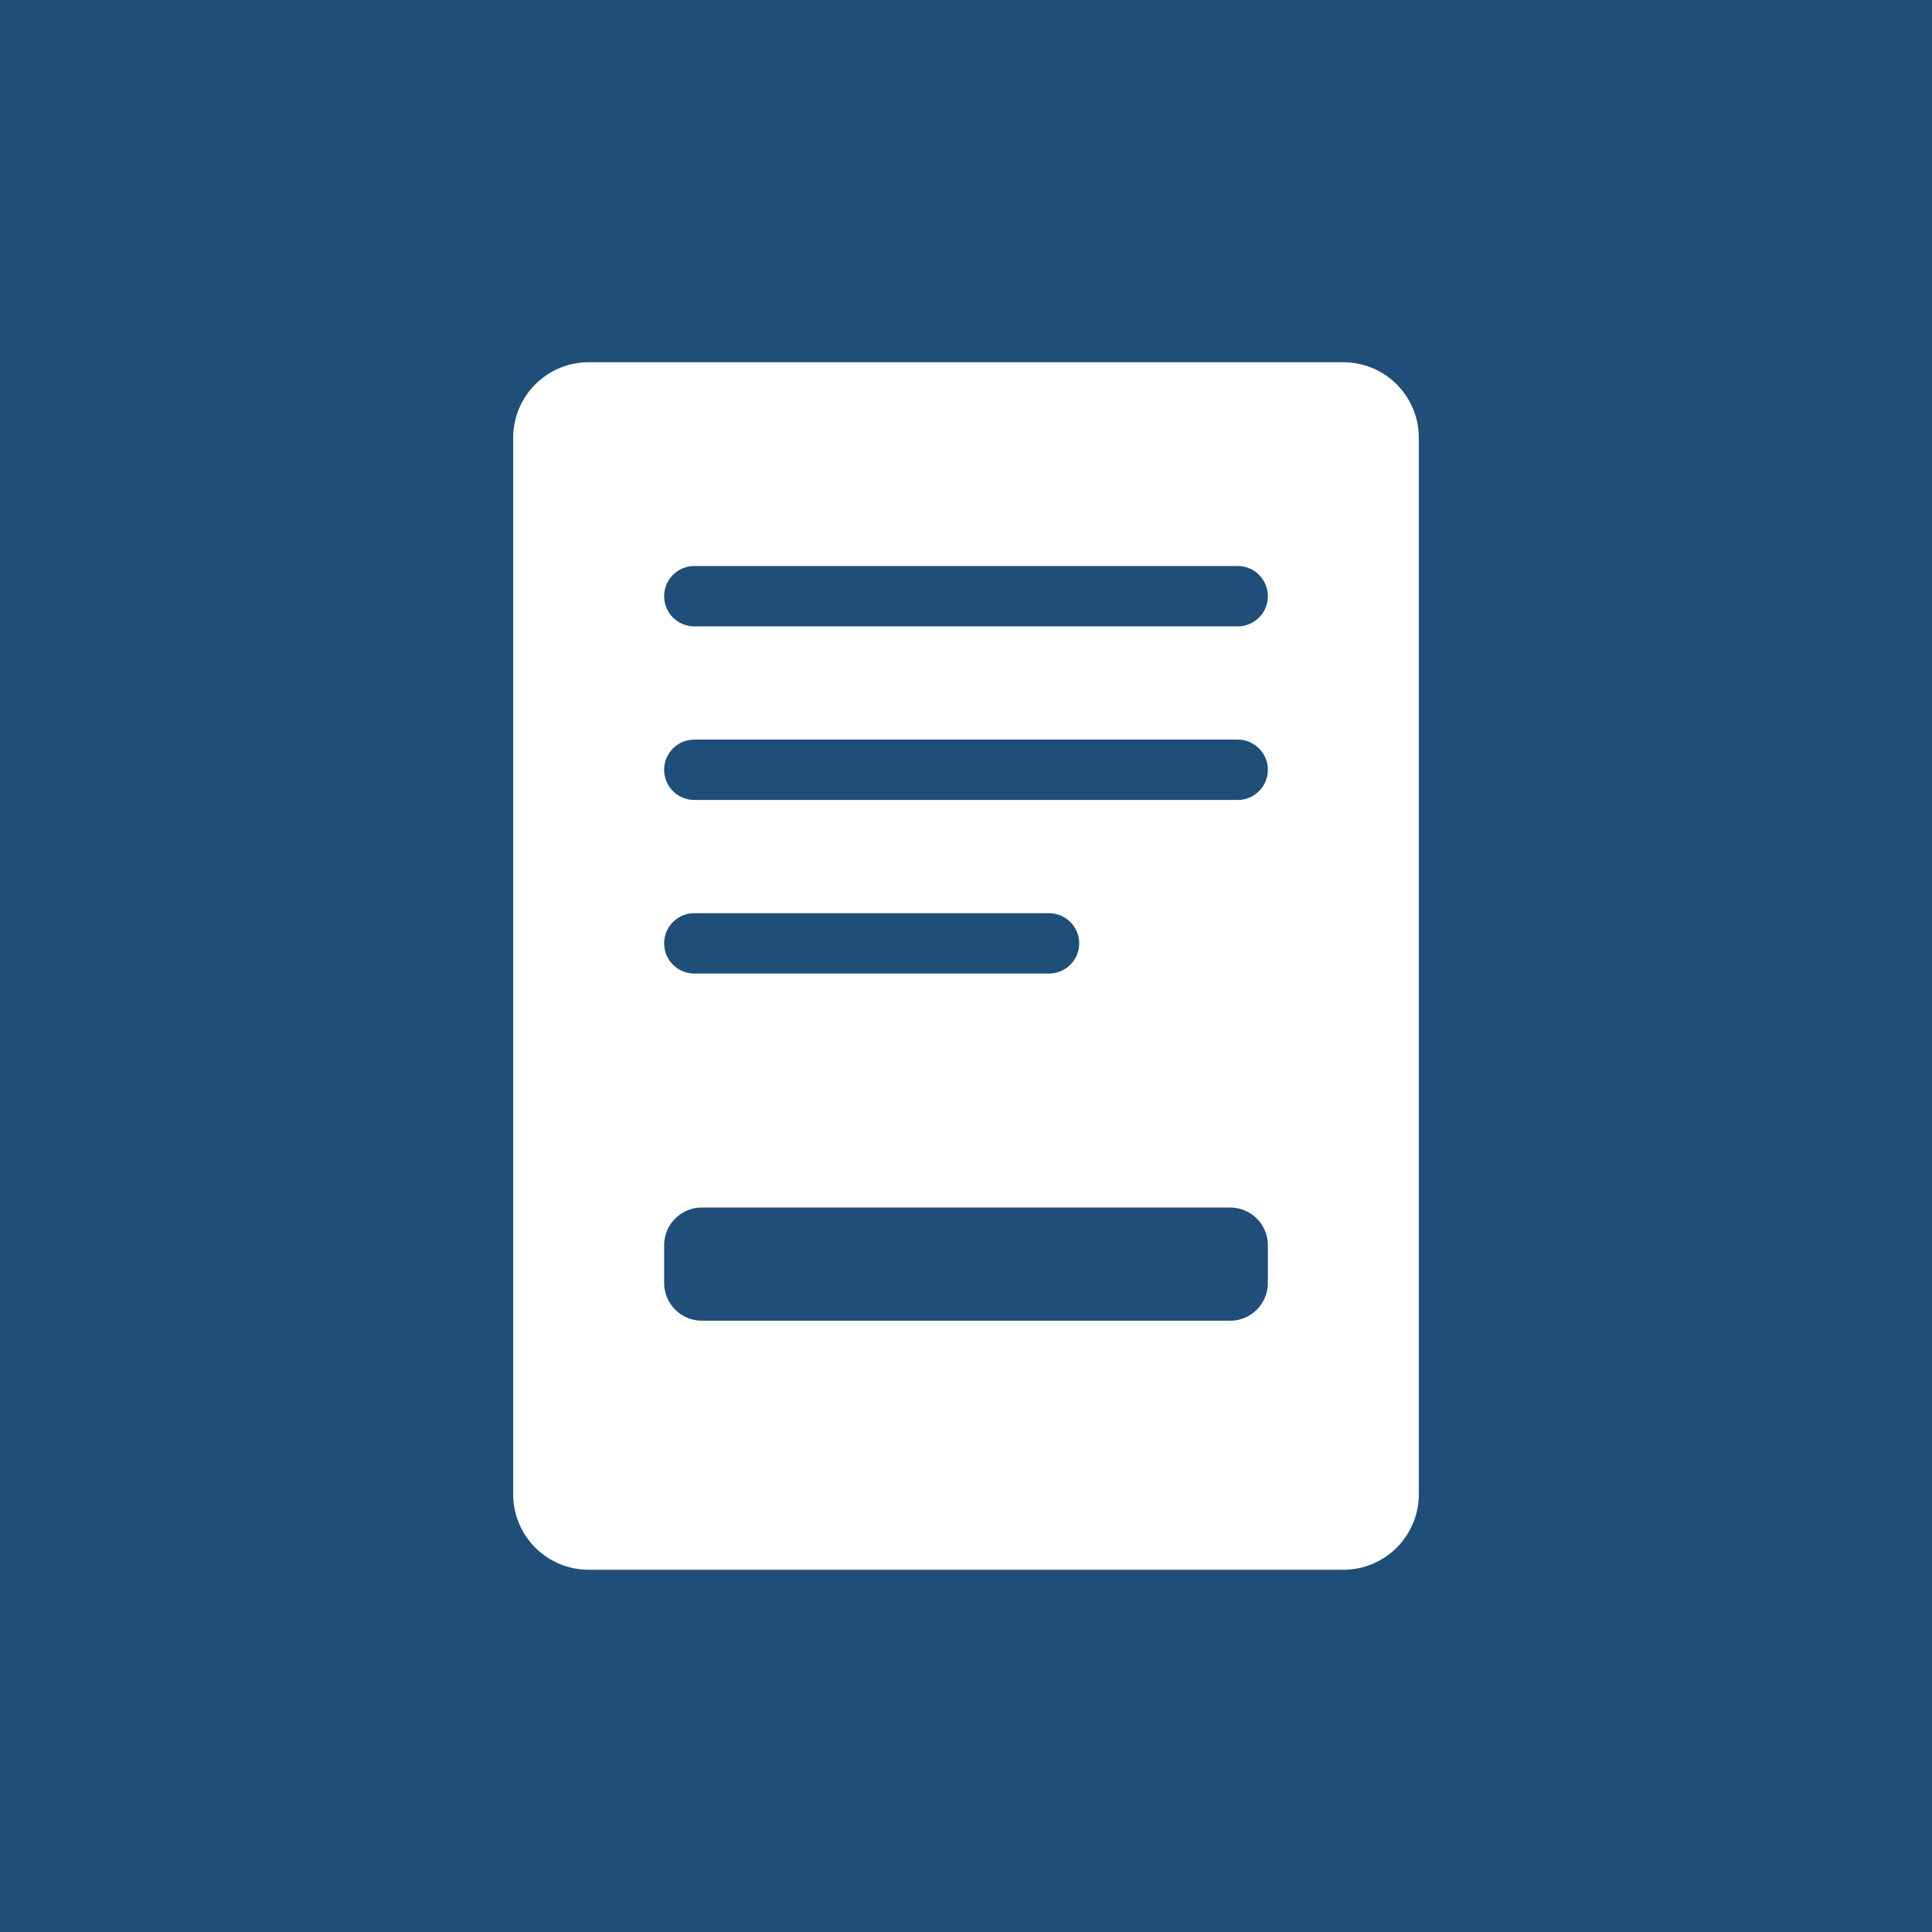
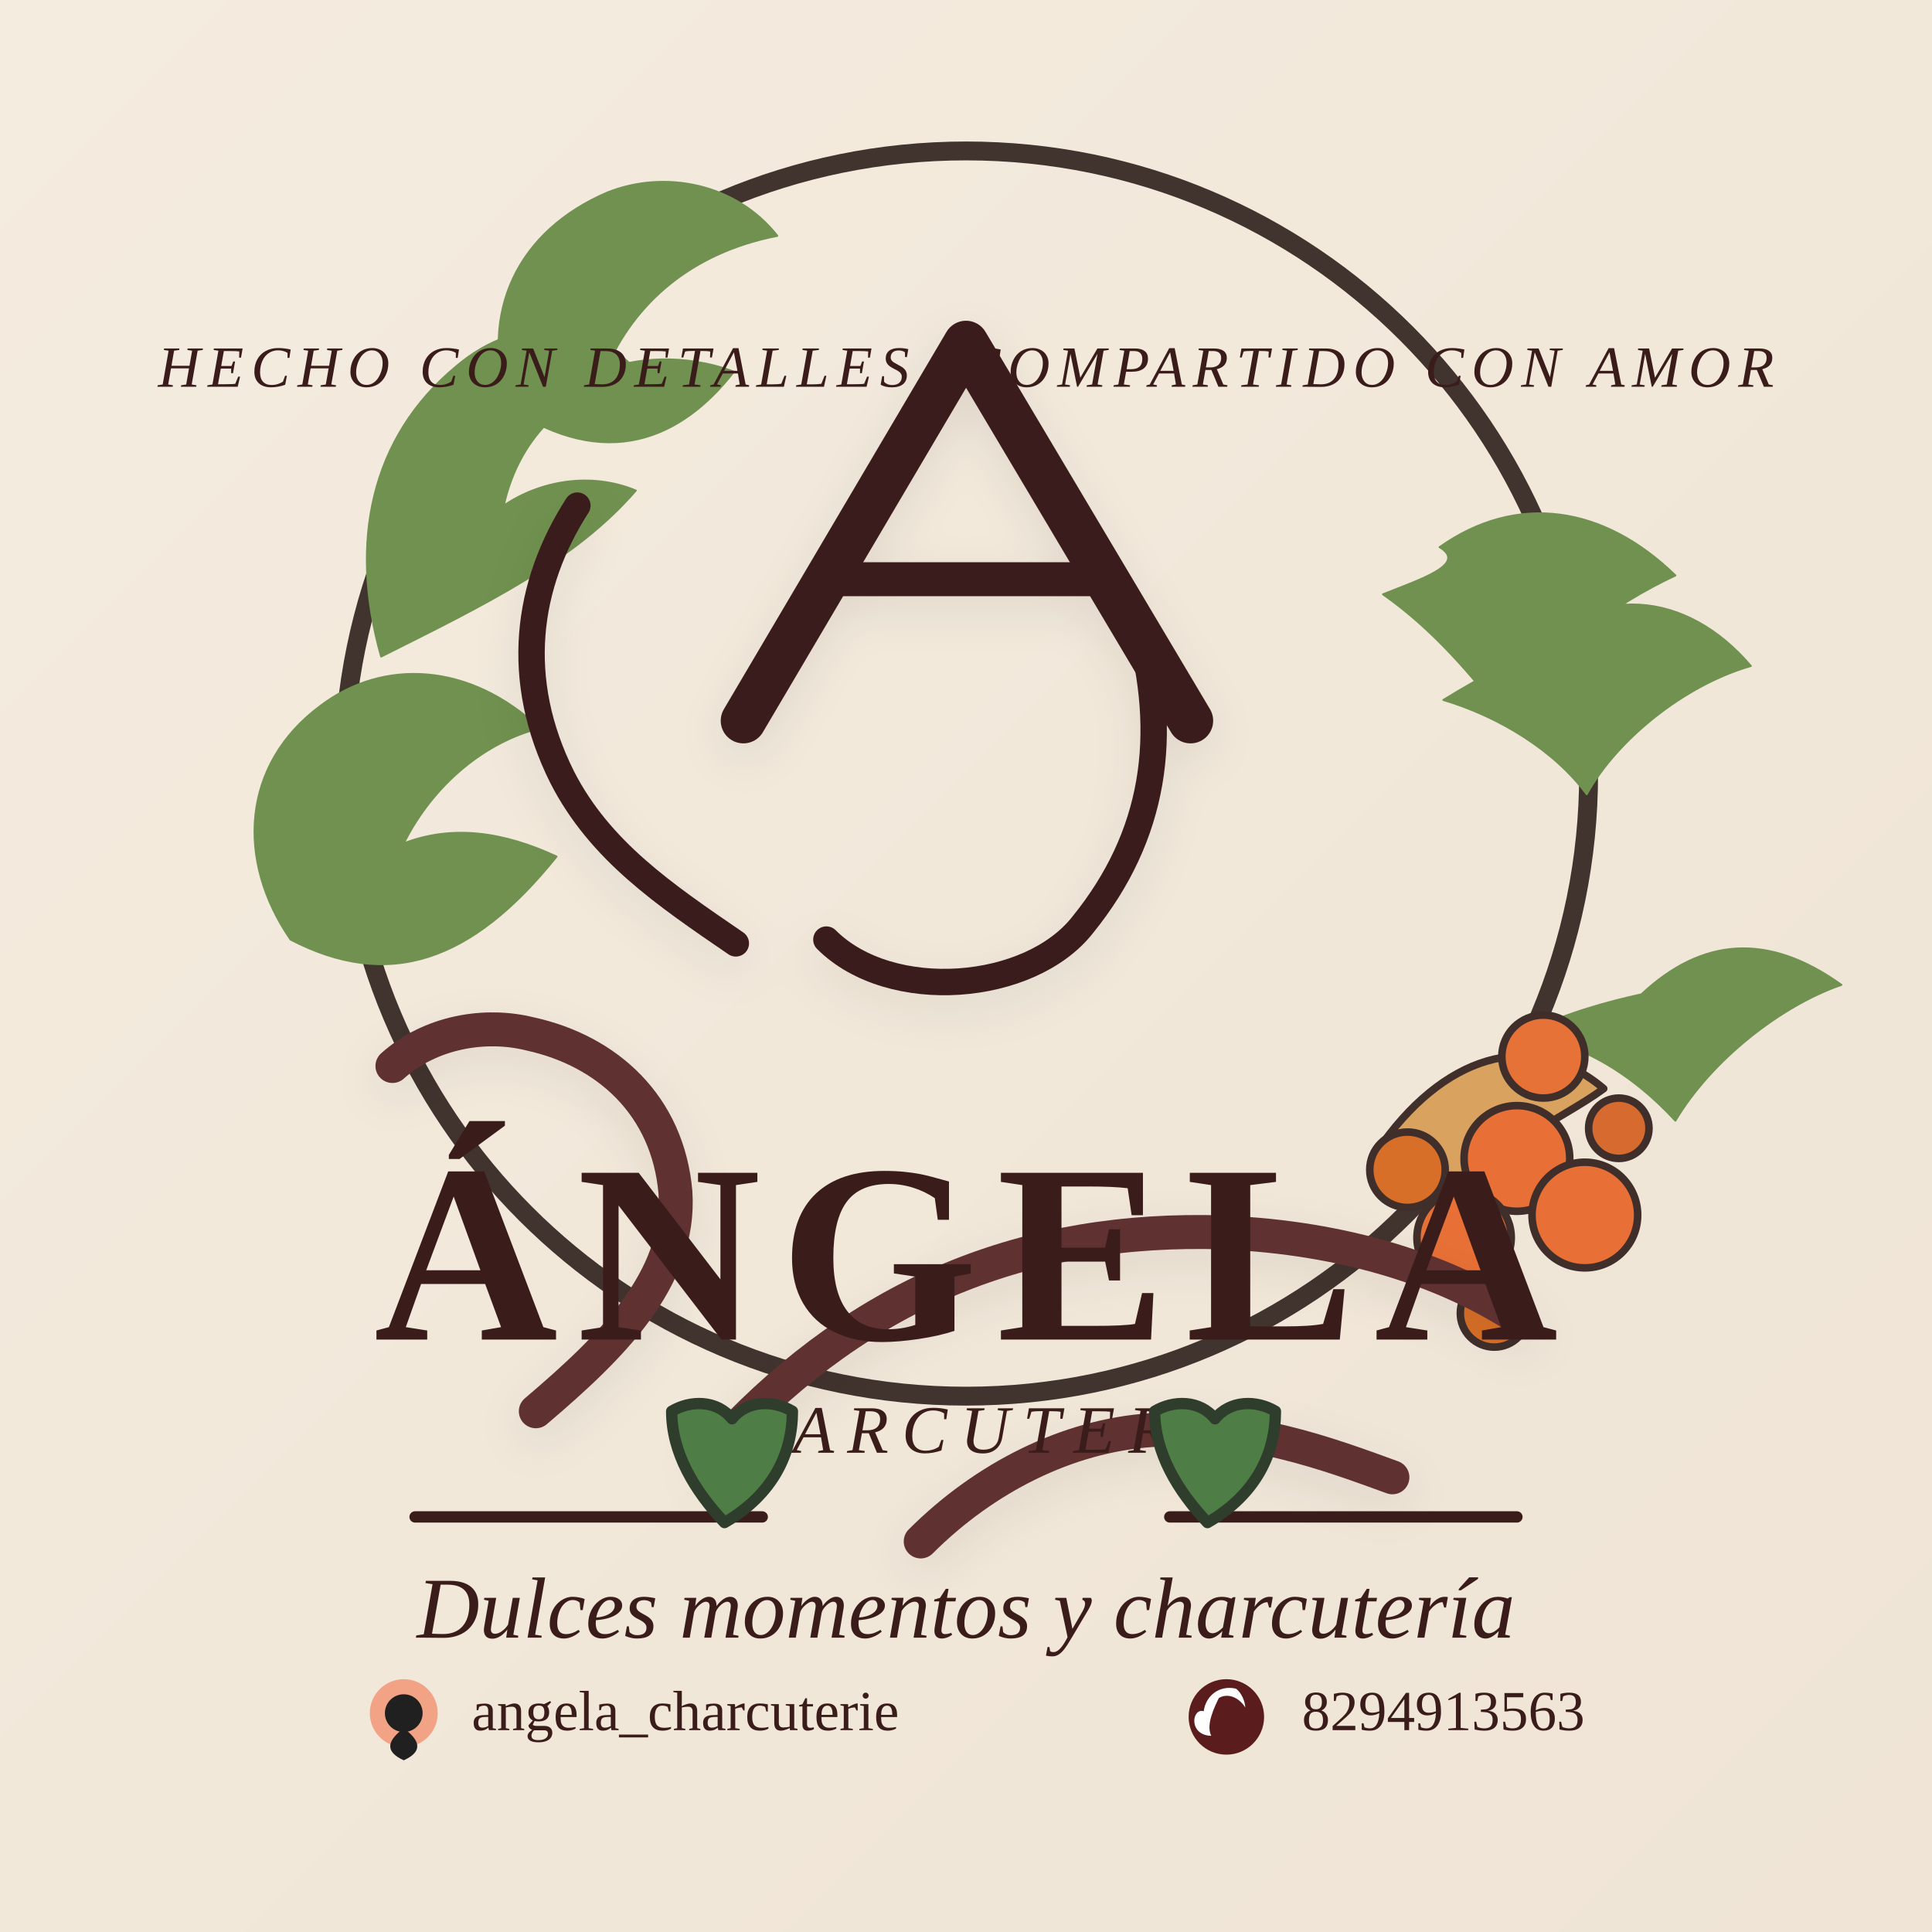
- <svg xmlns="http://www.w3.org/2000/svg" viewBox="0 0 512 512">
-   <rect width="512" height="512" fill="#1f4e78" />
-   <rect x="136" y="96" width="240" height="320" rx="20" fill="#fff" />
-   <g fill="#1f4e78">
-     <rect x="176" y="150" width="160" height="16" rx="8" />
-     <rect x="176" y="196" width="160" height="16" rx="8" />
-     <rect x="176" y="242" width="110" height="16" rx="8" />
-     <rect x="176" y="320" width="160" height="30" rx="10" />
+ <svg xmlns="http://www.w3.org/2000/svg" viewBox="0 0 1024 1024" role="img" aria-labelledby="title desc">
+   <defs>
+     <linearGradient id="bg" x1="0" x2="1" y1="0" y2="1">
+       <stop offset="0%" stop-color="#f4ecdf" />
+       <stop offset="100%" stop-color="#efe4d5" />
+     </linearGradient>
+     <linearGradient id="brown" x1="0" x2="1">
+       <stop offset="0%" stop-color="#3a1e1d" />
+       <stop offset="100%" stop-color="#5f2a2e" />
+     </linearGradient>
+     <filter id="shadow" x="-20%" y="-20%" width="140%" height="140%">
+       <feDropShadow dx="0" dy="8" stdDeviation="12" flood-color="#000000" flood-opacity="0.08" />
+     </filter>
+   </defs>
+   <rect width="1024" height="1024" fill="url(#bg)" />
+   <g opacity="0.98" stroke="#2f3d2c" stroke-linecap="round" stroke-linejoin="round">
+     <circle cx="512" cy="410" r="330" fill="none" stroke="#3d2f2a" stroke-width="10" />
+     <g fill="#6d8f4d" stroke="#6d8f4d">
+       <path d="M 202 348 C 185 288, 196 232, 242 194 C 275 166, 317 169, 340 200 C 297 206, 274 236, 267 268 C 286 255, 313 250, 337 260 C 305 297, 258 320, 202 348 Z" />
+       <path d="M 270 216 C 253 165, 275 122, 322 102 C 352 90, 390 97, 412 125 C 366 134, 336 161, 321 196 C 336 190, 362 187, 389 197 C 361 233, 321 250, 270 216 Z" />
+       <path d="M 763 290 C 804 261, 850 268, 888 305 C 856 320, 817 347, 798 381 C 780 358, 760 334, 733 315 C 753 307, 778 299, 763 290 Z" />
+       <path d="M 808 348 C 845 308, 894 313, 928 353 C 893 363, 857 392, 841 421 C 824 398, 795 380, 765 371 C 786 358, 801 351, 808 348 Z" />
+       <path d="M 154 498 C 125 456, 128 405, 170 374 C 203 349, 249 351, 286 386 C 258 393, 230 415, 214 447 C 240 437, 267 441, 295 454 C 250 510, 206 525, 154 498 Z" />
+       <path d="M 870 527 C 902 497, 937 494, 976 522 C 944 533, 907 562, 888 594 C 864 568, 836 552, 806 548 C 833 536, 852 531, 870 527 Z" />
+     </g>
+     <g fill="#d8a15d" stroke="#3d2b29" stroke-width="4">
+       <path d="M 730 610 C 764 560, 811 544, 850 577 C 827 594, 795 604, 770 645 C 745 632, 735 620, 730 610 Z" />
+       <circle cx="804" cy="614" r="28" fill="#e86d33" stroke="#3b2a27" />
+       <circle cx="840" cy="644" r="28" fill="#e86d33" stroke="#3b2a27" />
+       <circle cx="776" cy="656" r="25" fill="#e86d33" stroke="#3b2a27" />
+       <circle cx="818" cy="560" r="22" fill="#e76f34" stroke="#3b2a27" />
+       <circle cx="858" cy="598" r="16" fill="#d6672b" stroke="#3b2a27" />
+       <circle cx="746" cy="620" r="20" fill="#d76c25" stroke="#3b2a27" />
+       <circle cx="792" cy="696" r="18" fill="#d76c25" stroke="#3b2a27" />
+     </g>
+     <g fill="none" stroke="#5b2f2d" stroke-width="18" stroke-linecap="round" filter="url(#shadow)">
+       <path d="M 378 770 C 450 690, 535 652, 639 653 C 698 654, 759 668, 807 700" />
+       <path d="M 284 748 C 324 714, 361 678, 358 632 C 354 586, 322 557, 281 548 C 257 542, 228 547, 208 565" />
+       <path d="M 488 817 C 522 783, 566 761, 610 758 C 660 754, 705 771, 738 783" />
+     </g>
+   </g>
+   <g font-family="Georgia, 'Times New Roman', serif" fill="#3a1d1b">
+     <text x="512" y="205" text-anchor="middle" font-size="31" letter-spacing="4" style="font-style:italic;">HECHO CON DETALLES, COMPARTIDO CON AMOR</text>
+   </g>
+   <g stroke="#3a1d1b" fill="none" stroke-linecap="round" stroke-linejoin="round" filter="url(#shadow)">
+     <path d="M 394 382 L 512 182 L 631 382" stroke-width="24" />
+     <path d="M 447 307 L 577 307" stroke-width="18" />
+     <path d="M 438 498 C 472 532, 546 526, 574 490 C 612 443, 620 390, 603 330" stroke-width="14" />
+     <path d="M 390 500 C 352 474, 318 451, 298 412 C 272 360, 279 310, 306 268" stroke-width="14" />
+   </g>
+   <g font-family="Georgia, 'Times New Roman', serif" fill="#3a1d1b">
+     <text x="512" y="710" text-anchor="middle" font-size="135" font-weight="700" letter-spacing="10">ÁNGELA</text>
+     <text x="512" y="770" text-anchor="middle" font-size="36" letter-spacing="7" style="font-style:italic;">CHARCUTERIE</text>
+   </g>
+   <g fill="none" stroke="#3a1d1b" stroke-width="6" stroke-linecap="round" stroke-linejoin="round">
+     <path d="M 220 804 H 404" />
+     <path d="M 620 804 H 804" />
+     <path d="M 384 807 C 410 792, 420 770, 420 748 C 410 742, 396 742, 388 752 C 380 742, 366 742, 356 748 C 356 770, 368 790, 384 807 Z" fill="#4f7d46" stroke="#2f3d2c" />
+     <path d="M 640 807 C 666 792, 676 770, 676 748 C 666 742, 652 742, 644 752 C 636 742, 622 742, 612 748 C 612 770, 624 790, 640 807 Z" fill="#4f7d46" stroke="#2f3d2c" />
+   </g>
+   <g font-family="Georgia, 'Times New Roman', serif" fill="#3a1d1b" text-anchor="middle">
+     <text x="512" y="868" font-size="46" font-style="italic">Dulces momentos y charcutería</text>
+   </g>
+   <g transform="translate(0,-40)">
+     <g transform="translate(196,930)">
+       <rect x="0" y="0" width="36" height="36" rx="18" fill="#f3a385" />
+       <circle cx="18" cy="18" r="10" fill="#202020" />
+       <path d="M 18 26 C 10 32, 7 38, 18 43 C 29 38, 26 32, 18 26 Z" fill="#202020" />
+     </g>
+     <text x="250" y="957" font-size="30" fill="#3a1d1b" font-family="Georgia, 'Times New Roman', serif">angela_charcuterie</text>
+     <g transform="translate(630,930)">
+       <rect x="0" y="0" width="40" height="40" rx="20" fill="#5b1c1d" />
+       <path d="M 16 10 C 21 7, 27 10, 30 15 C 30 12, 28 7, 25 5 C 16 3, 9 9, 8 17 C 5 16, 3 19, 3 22 C 3 27, 7 30, 12 30 C 10 26, 11 20, 16 10 Z" fill="#fff" />
+     </g>
+     <text x="690" y="957" font-size="30" fill="#3a1d1b" font-family="Georgia, 'Times New Roman', serif">8294913563</text>
  </g>
</svg>
